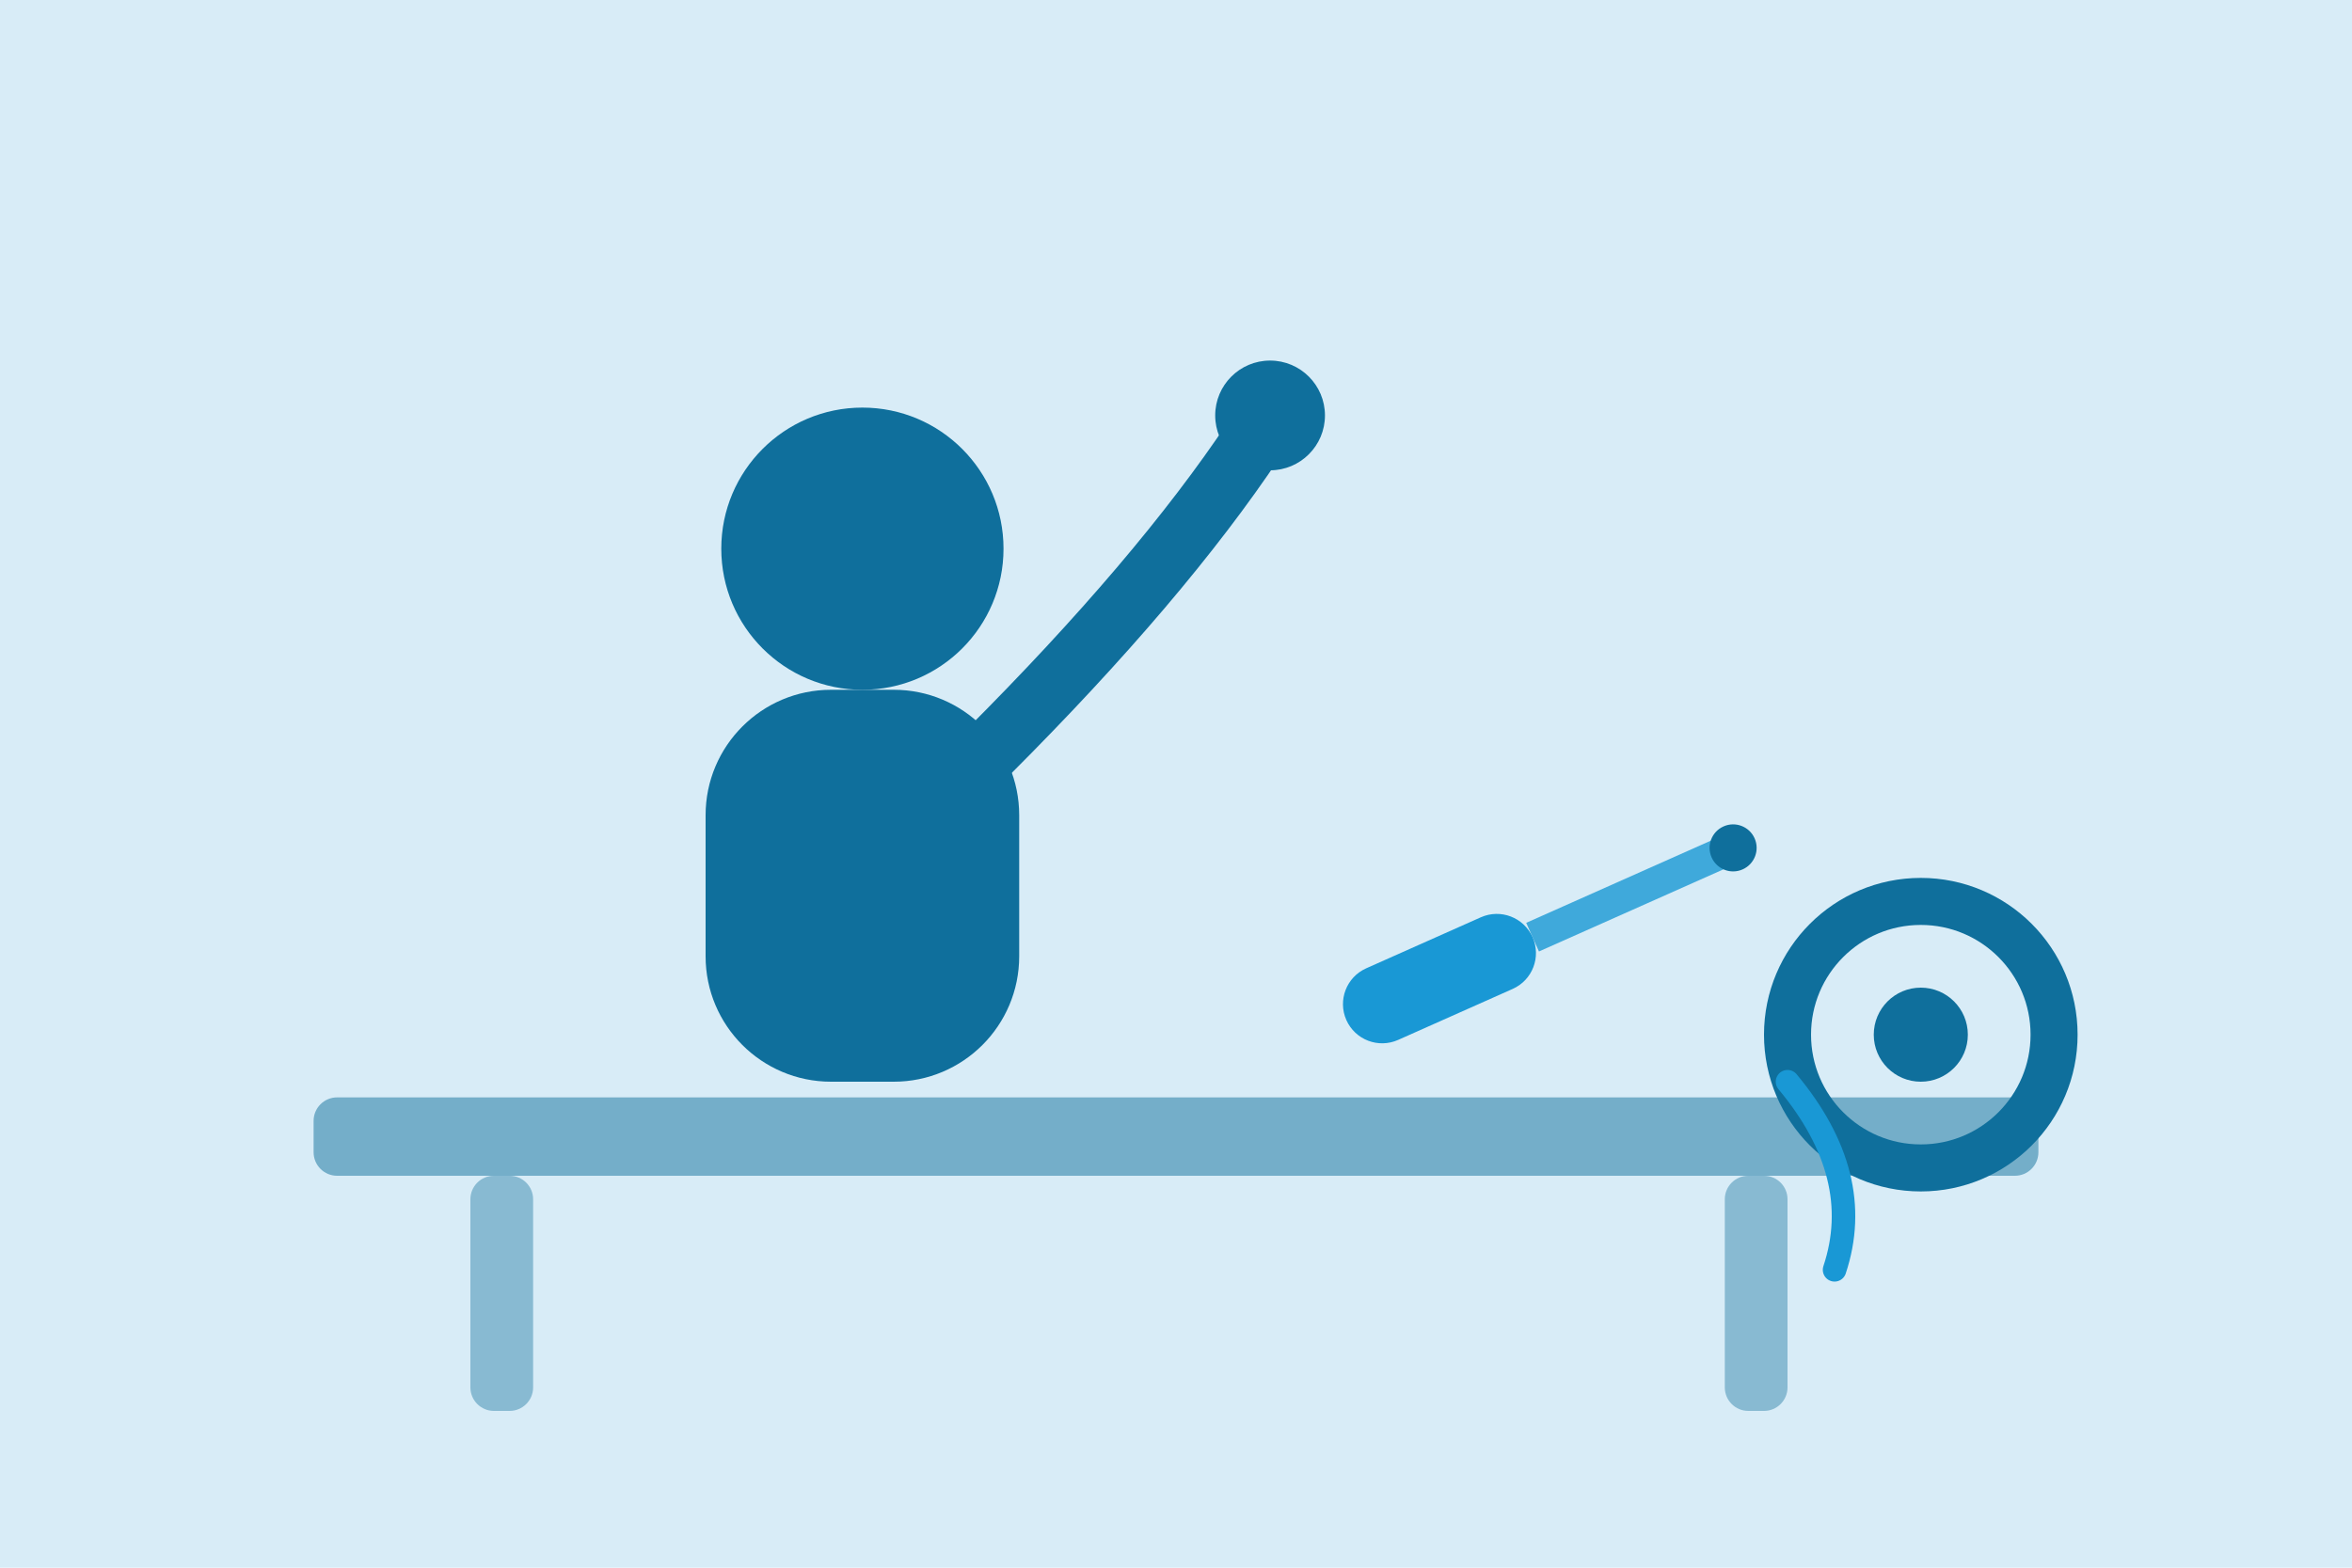
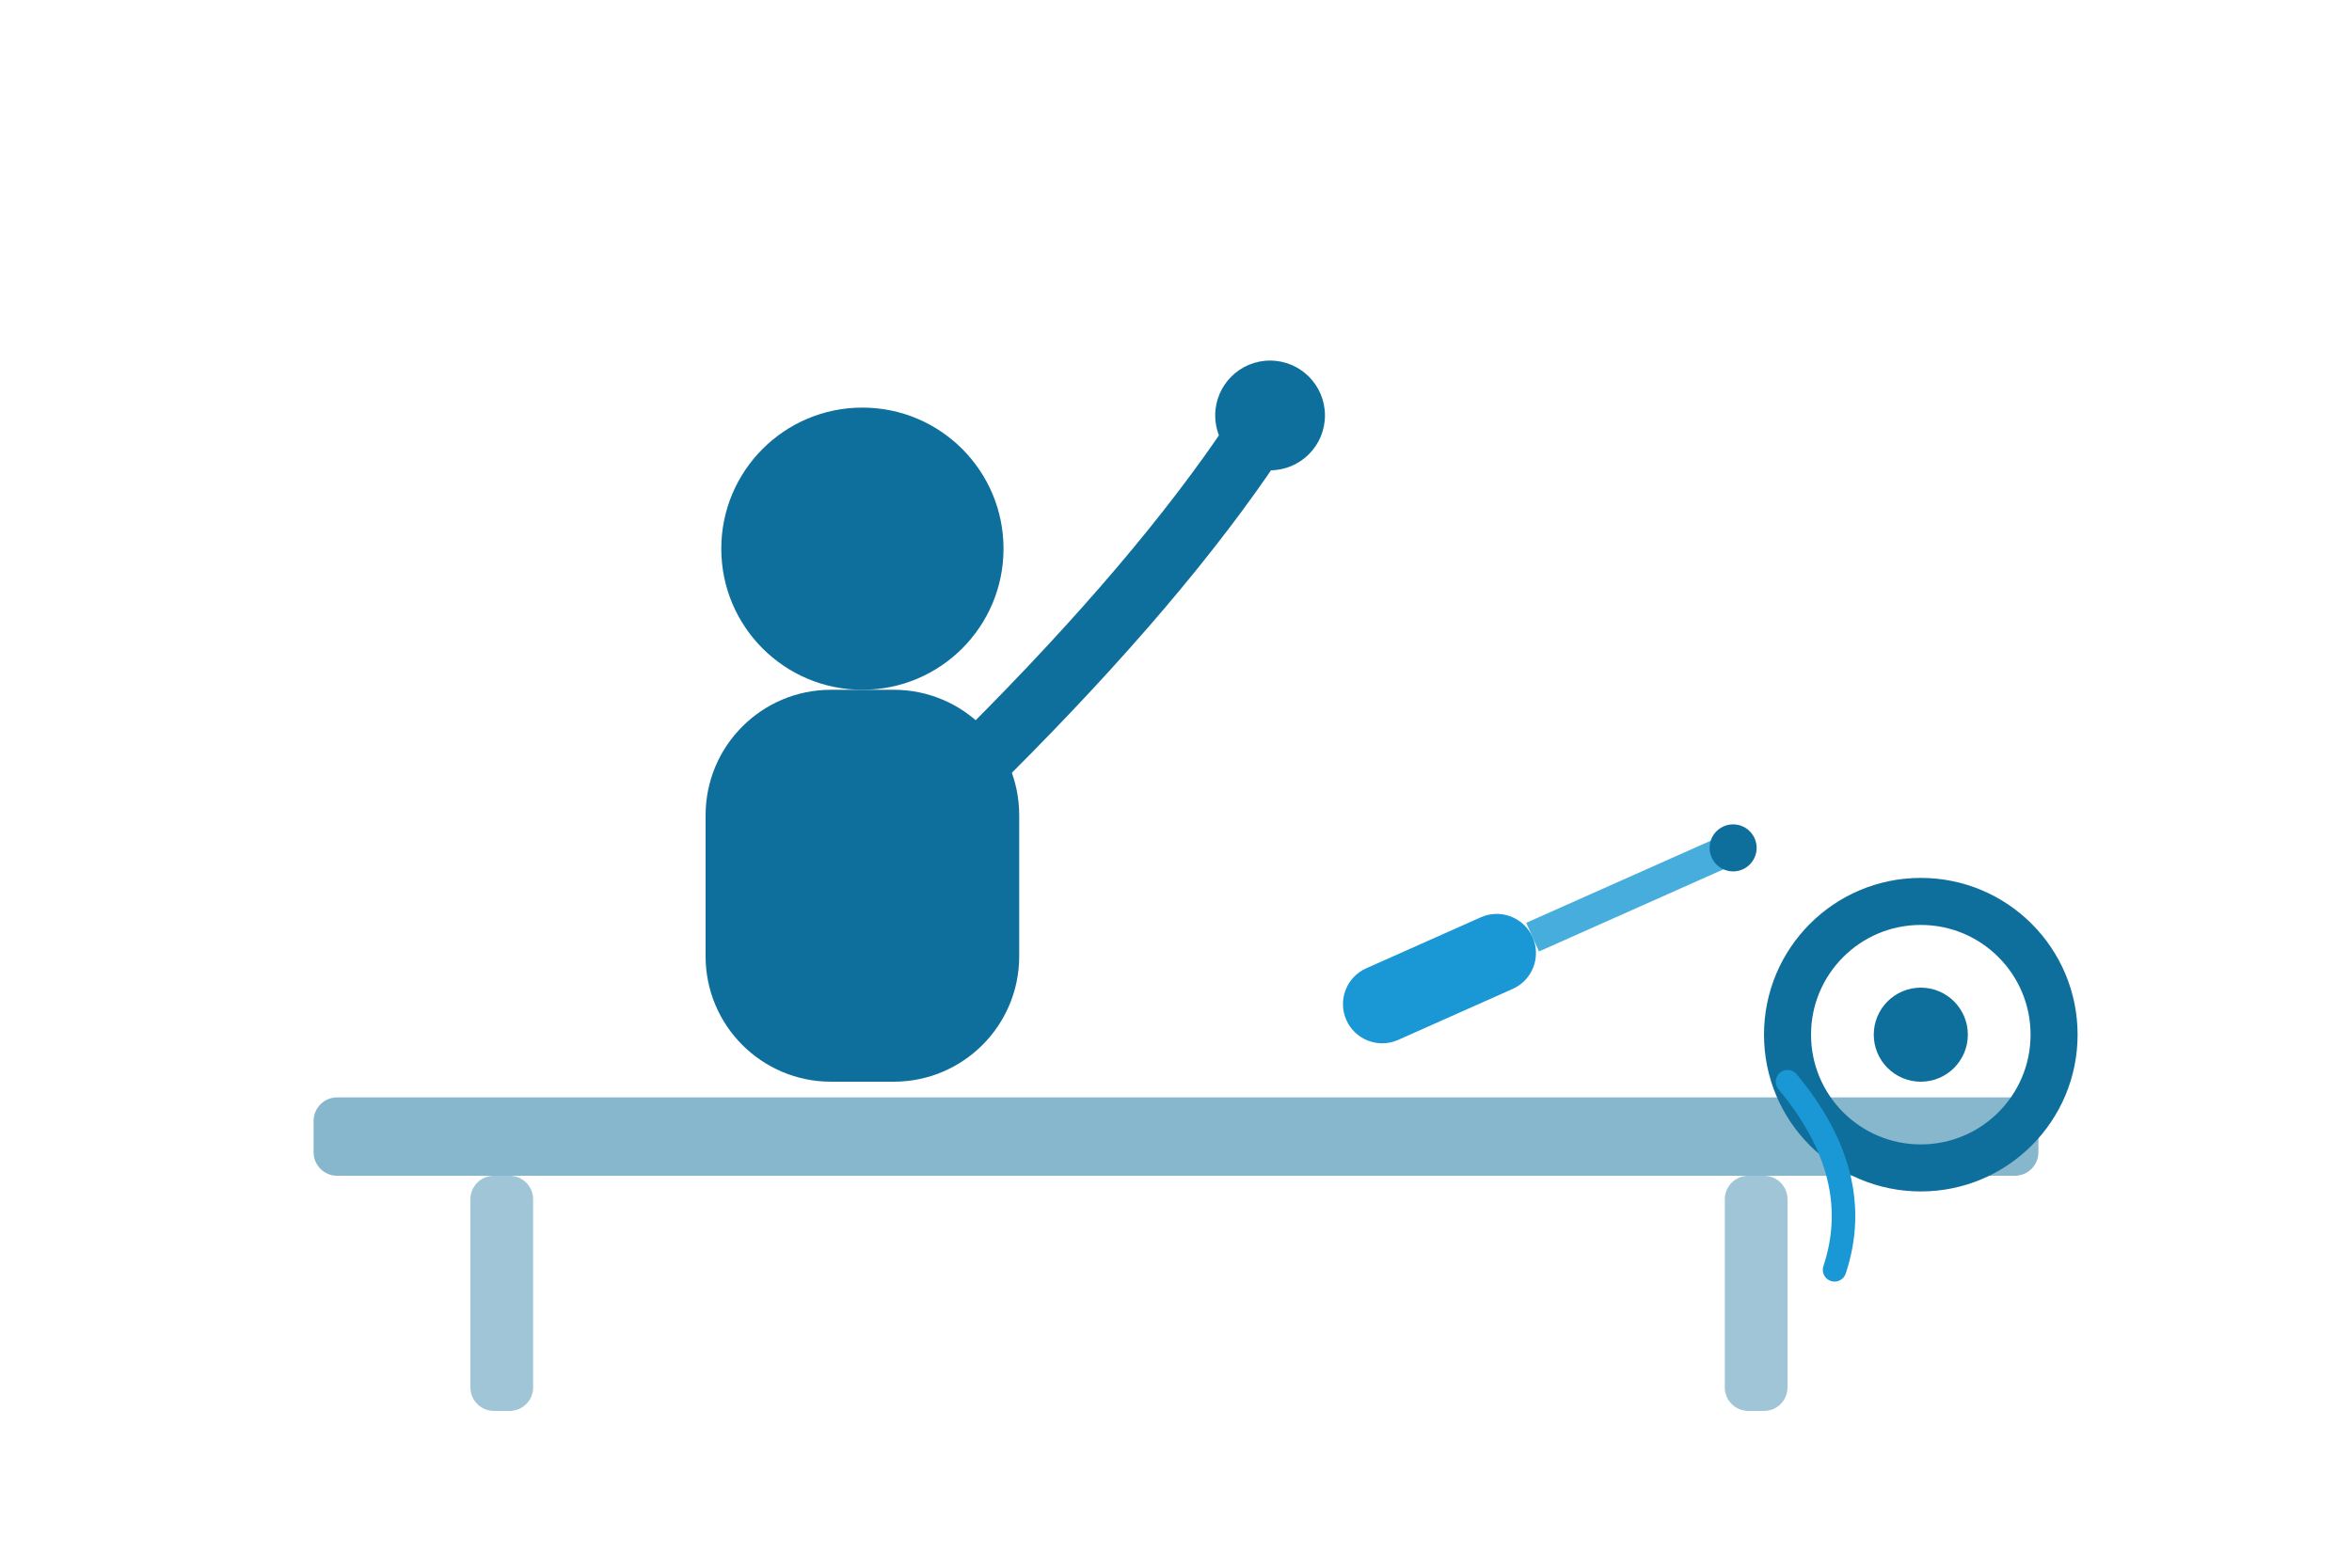
<svg xmlns="http://www.w3.org/2000/svg" viewBox="0 0 300 200" width="300" height="200" aria-hidden="true">
-   <rect width="300" height="200" fill="#d8ecf7" />
  <rect x="40" y="140" width="220" height="10" rx="3" fill="#0f6f9c" opacity=".5" />
  <rect x="60" y="150" width="8" height="30" rx="3" fill="#0f6f9c" opacity=".4" />
  <rect x="220" y="150" width="8" height="30" rx="3" fill="#0f6f9c" opacity=".4" />
  <circle cx="110" cy="70" r="18" fill="#0f6f9c" />
  <rect x="90" y="88" width="40" height="50" rx="16" fill="#0f6f9c" />
  <path d="M126 96q22-22 34-40" fill="none" stroke="#0f6f9c" stroke-width="8" stroke-linecap="round" />
  <circle cx="162" cy="53" r="7" fill="#0f6f9c" />
  <g transform="rotate(-24 190 122)">
    <rect x="170" y="117" width="26" height="10" rx="5" fill="#1998d5" />
    <rect x="196" y="120" width="26" height="4" fill="#1998d5" opacity=".8" />
    <circle cx="224" cy="122" r="3" fill="#0f6f9c" />
  </g>
  <circle cx="245" cy="132" r="17" fill="none" stroke="#0f6f9c" stroke-width="6" />
  <circle cx="245" cy="132" r="6" fill="#0f6f9c" />
  <path d="M228 138q10 12 6 24" fill="none" stroke="#1998d5" stroke-width="3" stroke-linecap="round" />
</svg>
